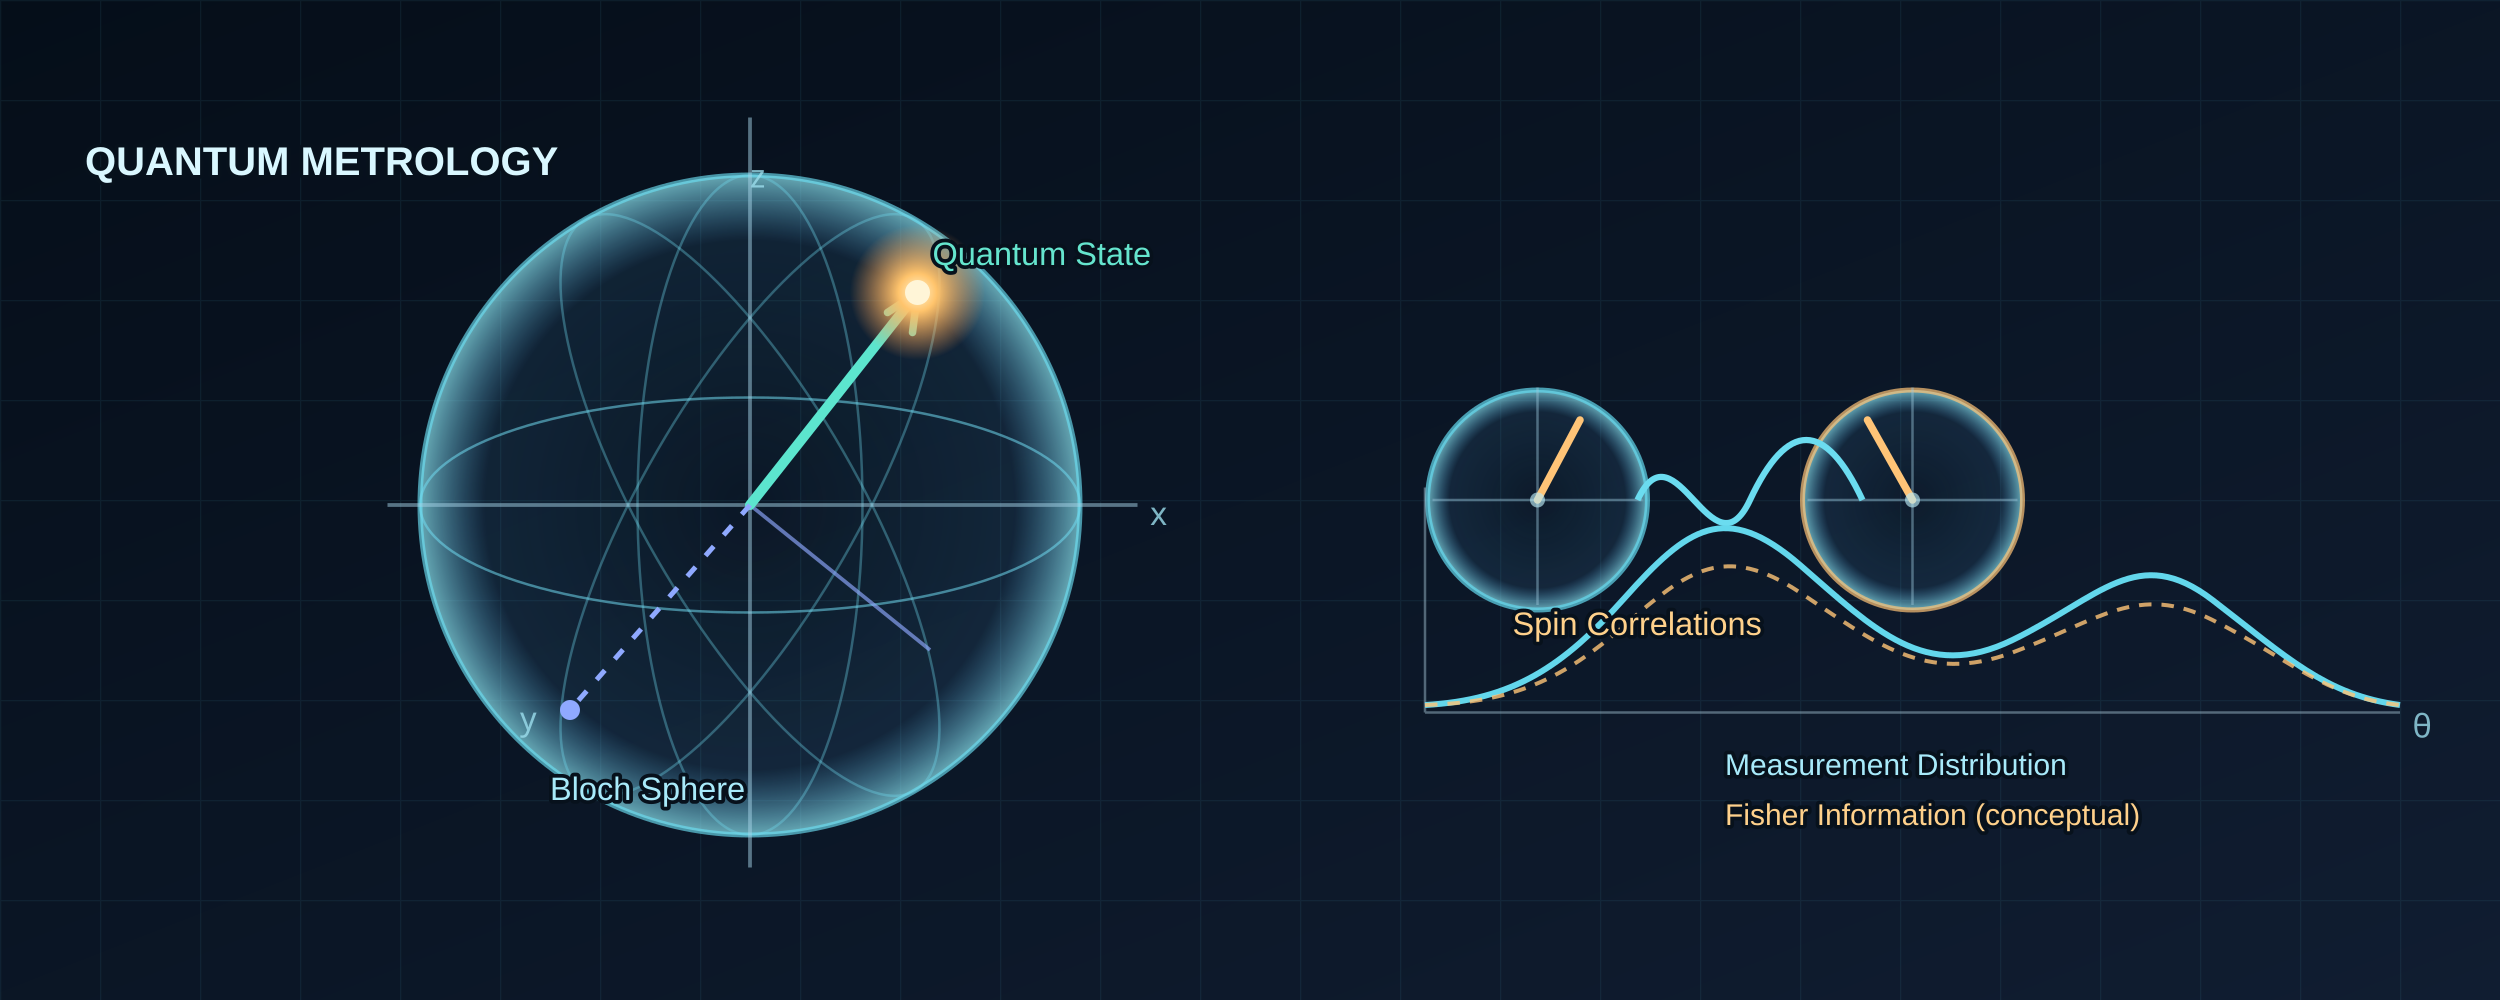
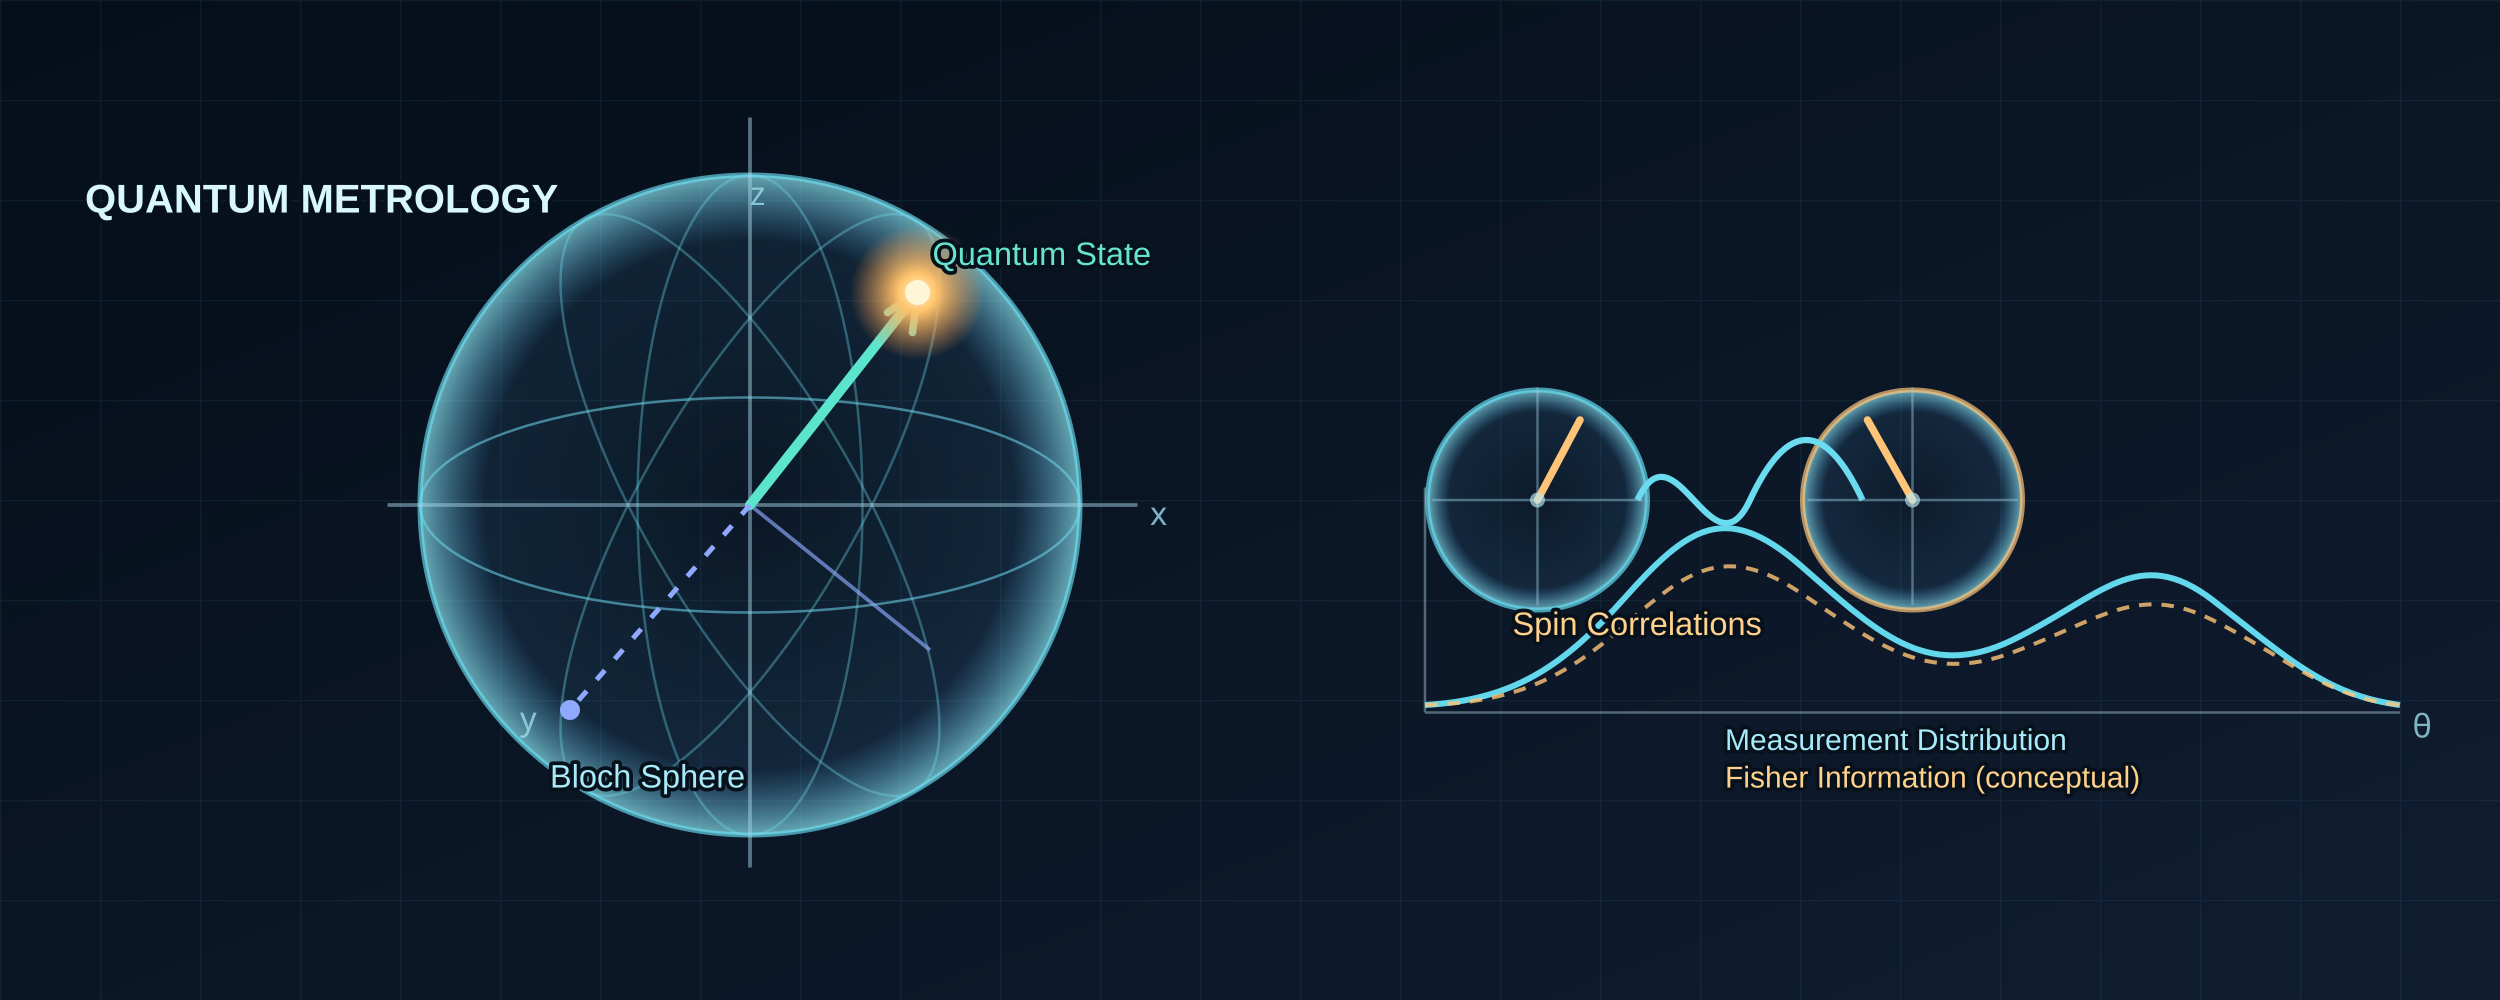
<svg xmlns="http://www.w3.org/2000/svg" viewBox="0 0 1000 400" role="img" aria-labelledby="title desc">
  <defs>
    <linearGradient id="bg" x2="1" y2="1">
      <stop stop-color="#050e19" />
      <stop offset="1" stop-color="#101d31" />
    </linearGradient>
    <radialGradient id="sphere">
      <stop stop-color="#4cbadf" stop-opacity=".02" />
      <stop offset=".8" stop-color="#4c9fd5" stop-opacity=".12" />
      <stop offset="1" stop-color="#8feaf4" stop-opacity=".7" />
    </radialGradient>
    <radialGradient id="state">
      <stop stop-color="#fff4d0" />
      <stop offset=".28" stop-color="#ffc46c" />
      <stop offset="1" stop-color="#ff9b4d" stop-opacity="0" />
    </radialGradient>
    <pattern id="grid" width="40" height="40" patternUnits="userSpaceOnUse">
      <path d="M40 0H0V40" fill="none" stroke="#63bddb" stroke-opacity=".08" />
    </pattern>
  </defs>
  <rect width="1000" height="400" fill="url(#bg)" />
  <rect width="1000" height="400" fill="url(#grid)" />
  <g transform="translate(300 202)">
    <circle r="132" fill="url(#sphere)" stroke="#6bdcf0" stroke-opacity=".65" stroke-width="2" />
    <ellipse rx="132" ry="43" fill="none" stroke="#70d9ef" stroke-opacity=".55" />
    <ellipse rx="132" ry="43" transform="rotate(60)" fill="none" stroke="#70d9ef" stroke-opacity=".35" />
    <ellipse rx="132" ry="43" transform="rotate(-60)" fill="none" stroke="#70d9ef" stroke-opacity=".35" />
    <ellipse rx="45" ry="132" fill="none" stroke="#70d9ef" stroke-opacity=".35" />
    <path d="M-145 0H155M0 145V-155" stroke="#a6d4e8" stroke-opacity=".5" stroke-width="1.5" />
    <path d="M0 0L72 58" stroke="#8fa9ff" stroke-opacity=".65" stroke-width="1.5" />
    <path d="M0 0L67 -85" stroke="#5ce5ce" stroke-width="4" stroke-linecap="round" />
    <path d="M67 -85L55 -77M67 -85L65 -69" stroke="#5ce5ce" stroke-width="3" stroke-linecap="round" />
    <circle cx="67" cy="-85" r="27" fill="url(#state)" />
    <circle cx="67" cy="-85" r="5" fill="#fff5d7" />
    <path d="M0 0L-72 82" stroke="#8fa9ff" stroke-width="2" stroke-dasharray="5 6" />
    <circle cx="-72" cy="82" r="4" fill="#8fa9ff" />
  </g>
  <g transform="translate(615 150)">
    <circle cx="0" cy="50" r="44" fill="url(#sphere)" stroke="#63d8ed" stroke-opacity=".7" stroke-width="2" />
    <circle cx="150" cy="50" r="44" fill="url(#sphere)" stroke="#ffc477" stroke-opacity=".7" stroke-width="2" />
    <path d="M0 5V92M-42 50H42M150 5V92M108 50H192" stroke="#9ac7d9" stroke-opacity=".45" />
    <path d="M0 50L17 18M150 50L132 18" stroke="#ffc477" stroke-width="3" stroke-linecap="round" />
    <path d="M40 50C55 18 70 82 85 50S115 18 130 50" fill="none" stroke="#6bdcf0" stroke-width="2.5" />
    <g fill="#b9e9f5" fill-opacity=".65">
      <circle cx="0" cy="50" r="3" />
      <circle cx="150" cy="50" r="3" />
    </g>
  </g>
  <g transform="translate(570 285)" fill="none">
    <path d="M0 0H390M0 0V-90" stroke="#9ab8c9" stroke-opacity=".5" />
    <path d="M0 -3C35 -5 55 -18 80 -46S120 -85 150 -59 200 -12 235 -29 285 -68 315 -45 360 -7 390 -3" stroke="#63d7ec" stroke-width="2.4" />
    <path d="M0 -3C35 -4 55 -13 80 -35S120 -68 150 -48 200 -11 235 -24 285 -52 315 -37 360 -6 390 -3" stroke="#ffc477" stroke-opacity=".8" stroke-width="1.6" stroke-dasharray="5 4" />
  </g>
  <g fill="#9bddec" font-family="sans-serif" font-size="13" opacity=".8">
-     <text x="300" y="75">z</text>
+     <text x="300" y="82">z</text>
    <text x="460" y="210">x</text>
    <text x="208" y="292">y</text>
    <text x="965" y="295">θ</text>
  </g>
  <g font-family="Arial, Helvetica, sans-serif" font-weight="500" paint-order="stroke" stroke="#07111c" stroke-width="3" stroke-linejoin="round">
-     <text x="34" y="70" fill="#d9f7ff" font-size="16" font-weight="700" stroke="#07111c" stroke-width="3">QUANTUM METROLOGY</text>
-     <text x="220" y="320" fill="#a8eafa" font-size="13" stroke="#07111c" stroke-width="3">Bloch Sphere</text>
+     <text x="34" y="85" fill="#d9f7ff" font-size="16" font-weight="700" stroke="#07111c" stroke-width="3">QUANTUM METROLOGY</text>
+     <text x="220" y="315" fill="#a8eafa" font-size="13" stroke="#07111c" stroke-width="3">Bloch Sphere</text>
    <text x="373" y="106" fill="#65e5ce" font-size="13" stroke="#07111c" stroke-width="3">Quantum State</text>
    <text x="605" y="254" fill="#ffd18b" font-size="13" stroke="#07111c" stroke-width="3">Spin Correlations</text>
-     <text x="690" y="310" fill="#a8eafa" font-size="12" stroke="#07111c" stroke-width="3">Measurement Distribution</text>
-     <text x="690" y="330" fill="#ffd18b" font-size="12" stroke="#07111c" stroke-width="3">Fisher Information (conceptual)</text>
+     <text x="690" y="300" fill="#a8eafa" font-size="12" stroke="#07111c" stroke-width="3">Measurement Distribution</text>
+     <text x="690" y="315" fill="#ffd18b" font-size="12" stroke="#07111c" stroke-width="3">Fisher Information (conceptual)</text>
  </g>
</svg>
